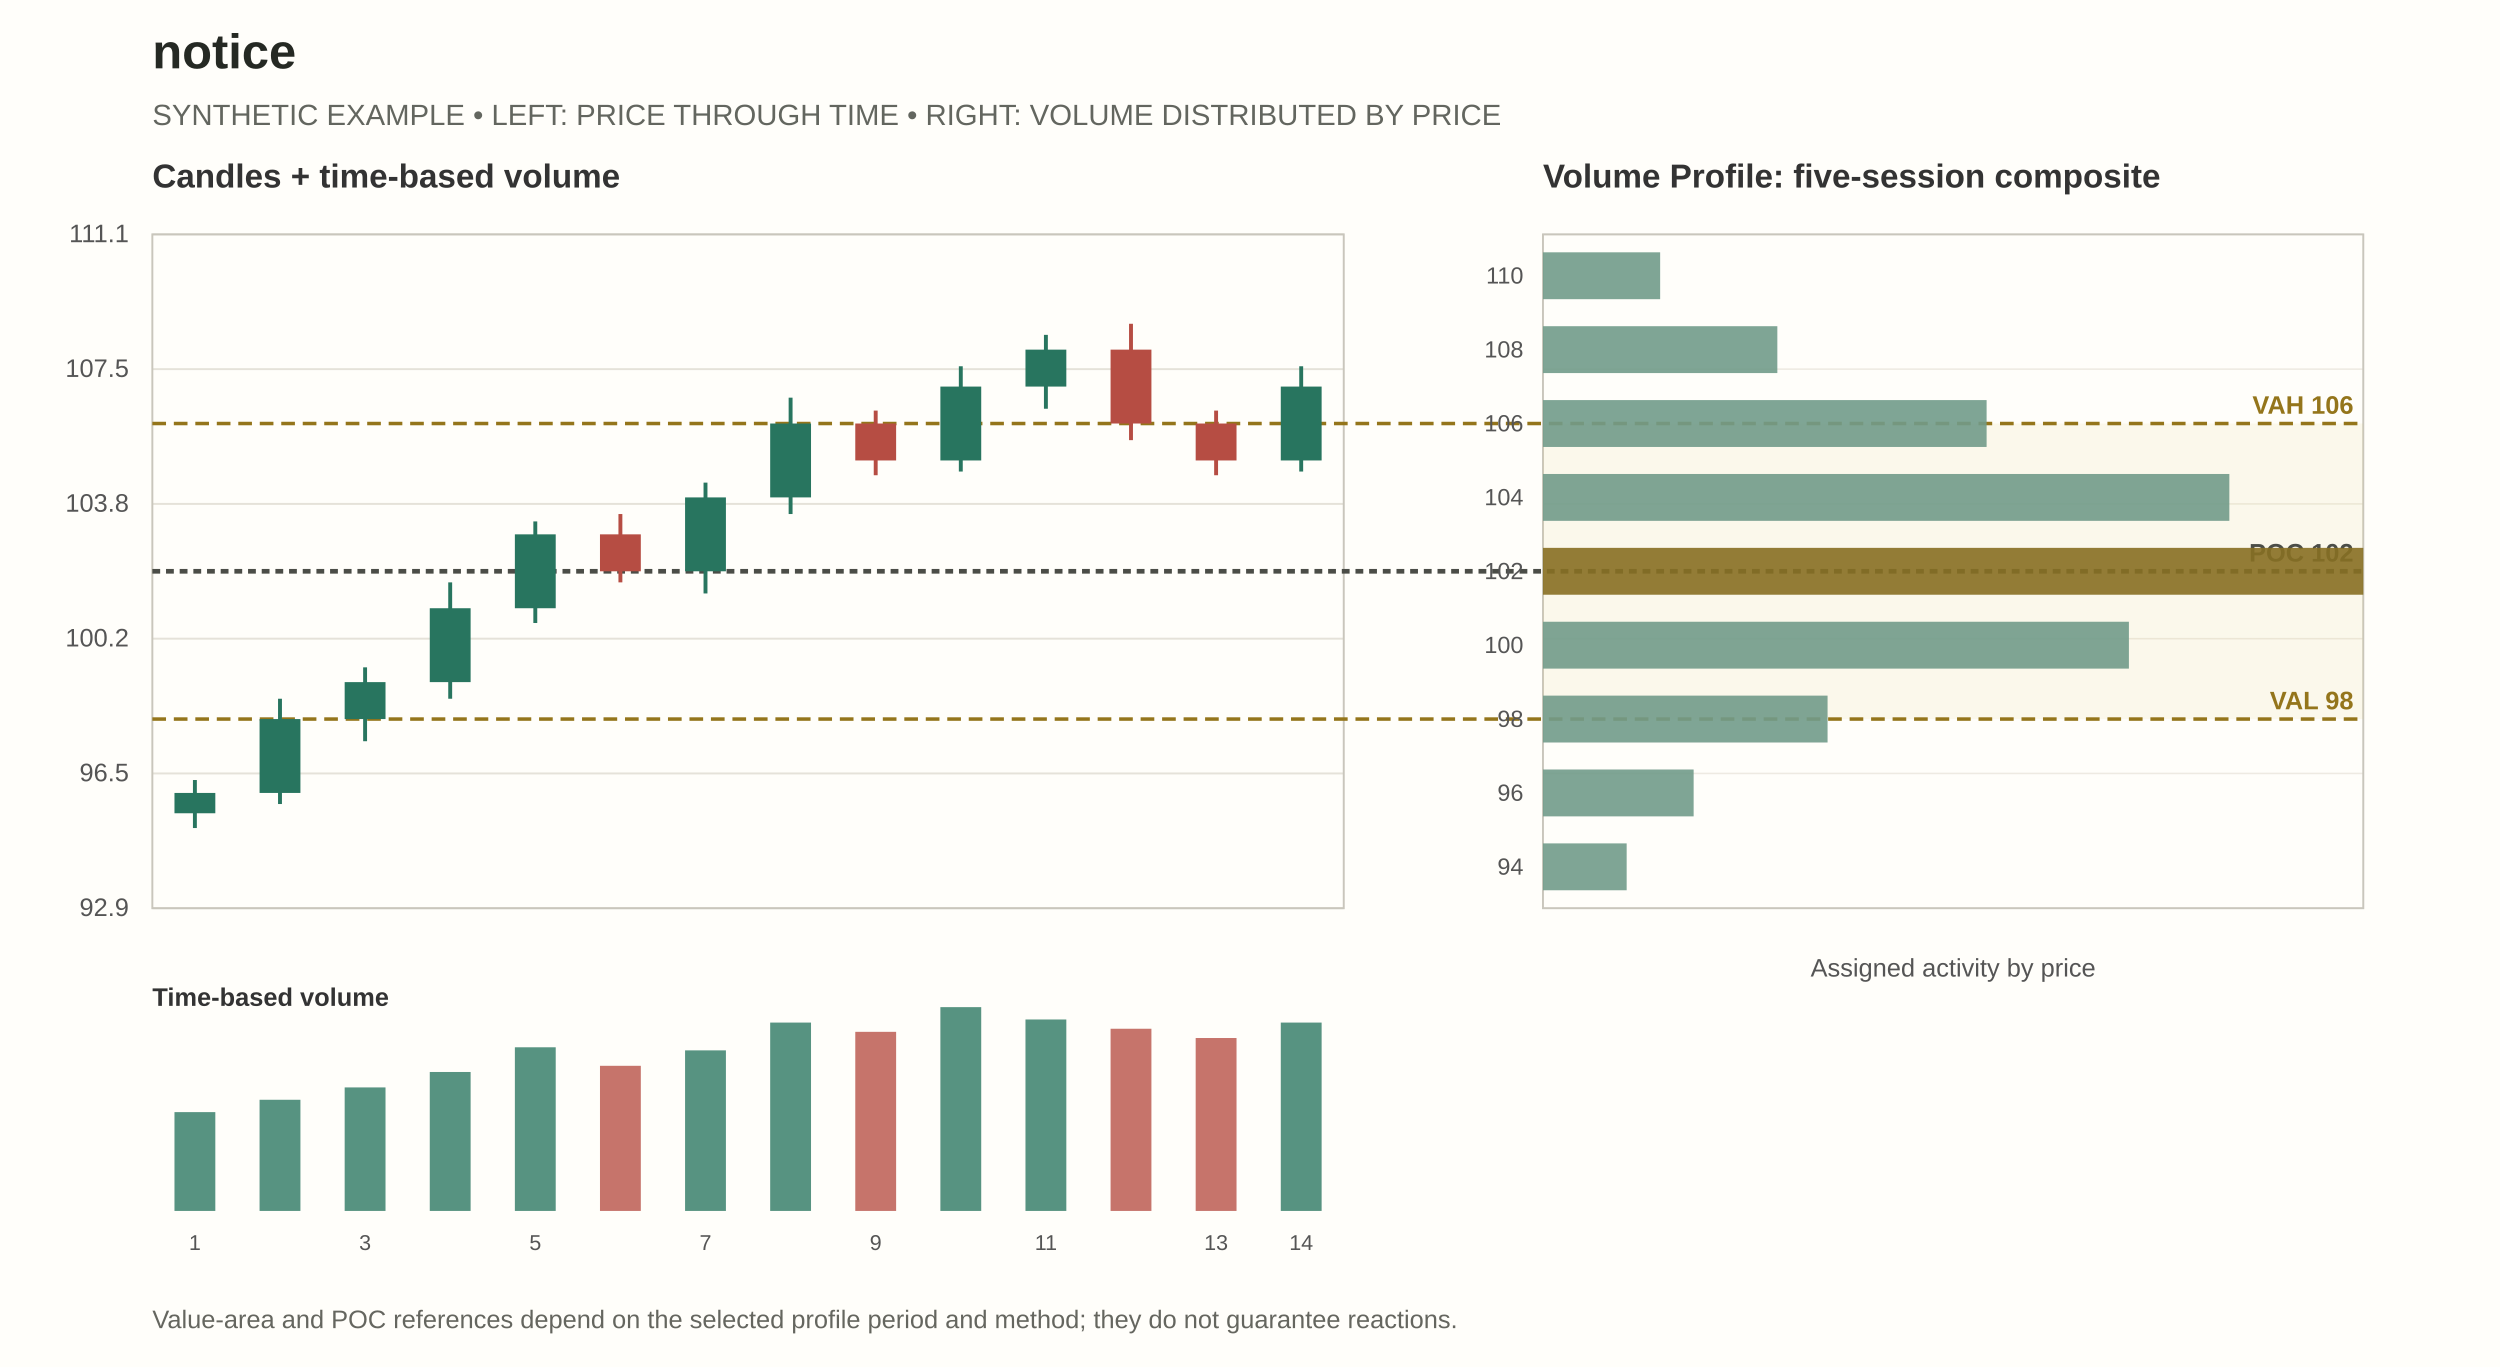
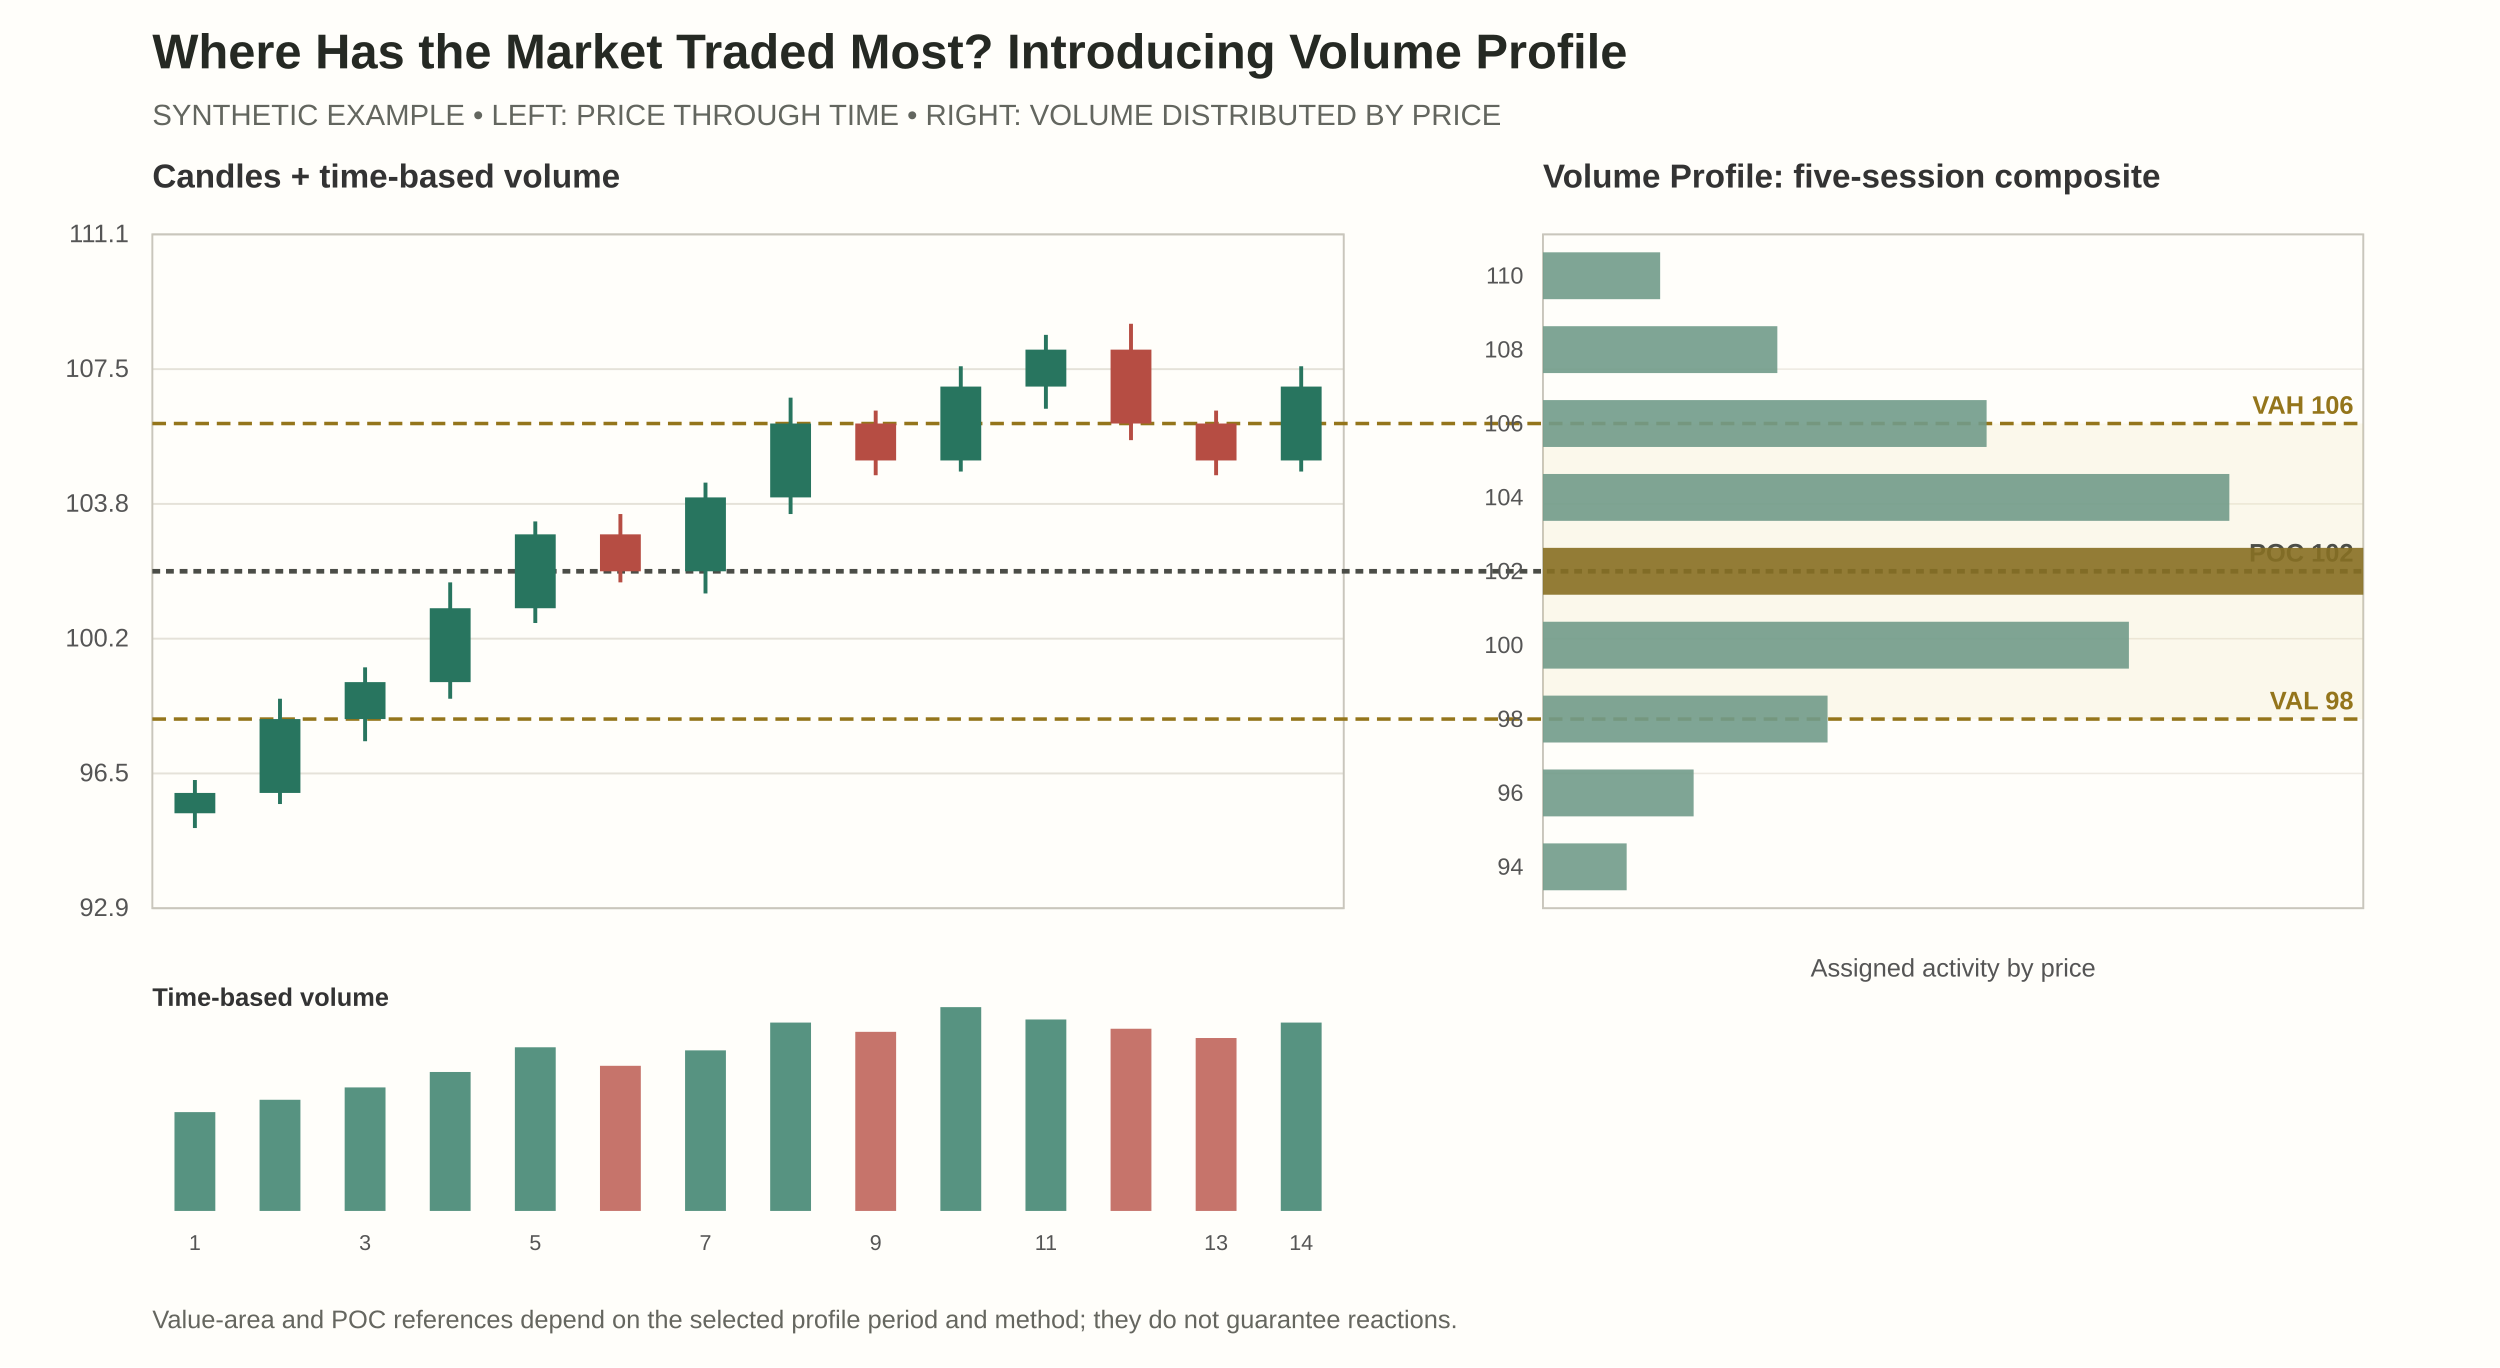
- <svg xmlns="http://www.w3.org/2000/svg" role="img" aria-labelledby="t d" viewBox="0 0 1280 700" width="1280" height="700">
+ <svg xmlns="http://www.w3.org/2000/svg" role="img" aria-labelledby="assetTitle assetDesc" viewBox="0 0 1280 700" width="1280" height="700">
  <rect width="100%" height="100%" fill="#fffefa" />
-   <text x="78" y="35" font-family="Arial,sans-serif" font-size="25" font-weight="700" fill="#252923">notice</text>
+   <text x="78" y="35" font-family="Arial,sans-serif" font-size="25" font-weight="700" fill="#252923">Where Has the Market Traded Most? Introducing Volume Profile</text>
  <text x="78" y="64" font-family="Arial,sans-serif" font-size="15" fill="#63665f">SYNTHETIC EXAMPLE • LEFT: PRICE THROUGH TIME • RIGHT: VOLUME DISTRIBUTED BY PRICE</text>
  <text x="78" y="96" font-family="Arial,sans-serif" font-size="17" font-weight="700" fill="#333">Candles + time-based volume</text>
  <text x="790" y="96" font-family="Arial,sans-serif" font-size="17" font-weight="700" fill="#333">Volume Profile: five-session composite</text>
  <line x1="78" x2="688" y1="465" y2="465" stroke="#e5e2d9" />
  <line x1="790" x2="1210" y1="465" y2="465" stroke="#eeeae2" stroke-width=".8" />
  <text x="66" y="469" text-anchor="end" font-family="Arial,sans-serif" font-size="13" fill="#555">92.9</text>
  <line x1="78" x2="688" y1="396" y2="396" stroke="#e5e2d9" />
  <line x1="790" x2="1210" y1="396" y2="396" stroke="#eeeae2" stroke-width=".8" />
  <text x="66" y="400" text-anchor="end" font-family="Arial,sans-serif" font-size="13" fill="#555">96.5</text>
  <line x1="78" x2="688" y1="327" y2="327" stroke="#e5e2d9" />
  <line x1="790" x2="1210" y1="327" y2="327" stroke="#eeeae2" stroke-width=".8" />
  <text x="66" y="331" text-anchor="end" font-family="Arial,sans-serif" font-size="13" fill="#555">100.2</text>
  <line x1="78" x2="688" y1="258" y2="258" stroke="#e5e2d9" />
  <line x1="790" x2="1210" y1="258" y2="258" stroke="#eeeae2" stroke-width=".8" />
  <text x="66" y="262" text-anchor="end" font-family="Arial,sans-serif" font-size="13" fill="#555">103.8</text>
  <line x1="78" x2="688" y1="189" y2="189" stroke="#e5e2d9" />
  <line x1="790" x2="1210" y1="189" y2="189" stroke="#eeeae2" stroke-width=".8" />
  <text x="66" y="193" text-anchor="end" font-family="Arial,sans-serif" font-size="13" fill="#555">107.5</text>
  <line x1="78" x2="688" y1="120" y2="120" stroke="#e5e2d9" />
  <line x1="790" x2="1210" y1="120" y2="120" stroke="#eeeae2" stroke-width=".8" />
  <text x="66" y="124" text-anchor="end" font-family="Arial,sans-serif" font-size="13" fill="#555">111.1</text>
  <rect x="78" y="120" width="610" height="345" fill="none" stroke="#c9c6bc" />
  <rect x="790" y="120" width="420" height="345" fill="none" stroke="#c9c6bc" />
  <rect x="790" y="216.842" width="420" height="151.316" fill="#dfc66b" opacity=".11" />
  <line x1="78" x2="1210" y1="216.842" y2="216.842" stroke="#94751b" stroke-width="1.8" stroke-dasharray="7 4" />
  <text x="1205" y="211.842" text-anchor="end" font-family="Arial,sans-serif" font-size="13" font-weight="700" fill="#94751b">VAH 106</text>
  <line x1="78" x2="1210" y1="368.158" y2="368.158" stroke="#94751b" stroke-width="1.8" stroke-dasharray="7 4" />
  <text x="1205" y="363.158" text-anchor="end" font-family="Arial,sans-serif" font-size="13" font-weight="700" fill="#94751b">VAL 98</text>
  <line x1="78" x2="1210" y1="292.5" y2="292.5" stroke="#4b4d47" stroke-width="2.4" stroke-dasharray="4 3" />
  <text x="1205" y="287.5" text-anchor="end" font-family="Arial,sans-serif" font-size="13" font-weight="700" fill="#4b4d47">POC 102</text>
  <line x1="99.786" x2="99.786" y1="399.367" y2="423.956" stroke="#28755f" stroke-width="2" />
  <rect x="89.329" y="405.987" width="20.914" height="10.403" fill="#28755f" />
  <text x="99.786" y="640" text-anchor="middle" font-family="Arial,sans-serif" font-size="11" fill="#555">1</text>
  <rect x="89.329" y="569.407" width="20.914" height="50.593" fill="#28755f" opacity=".78" />
  <line x1="143.357" x2="143.357" y1="357.755" y2="411.661" stroke="#28755f" stroke-width="2" />
  <rect x="132.9" y="368.158" width="20.914" height="37.829" fill="#28755f" />
  <rect x="132.9" y="563.083" width="20.914" height="56.917" fill="#28755f" opacity=".78" />
  <line x1="186.929" x2="186.929" y1="341.678" y2="379.507" stroke="#28755f" stroke-width="2" />
  <rect x="176.471" y="349.243" width="20.914" height="18.914" fill="#28755f" />
  <text x="186.929" y="640" text-anchor="middle" font-family="Arial,sans-serif" font-size="11" fill="#555">3</text>
  <rect x="176.471" y="556.759" width="20.914" height="63.241" fill="#28755f" opacity=".78" />
  <line x1="230.5" x2="230.5" y1="298.174" y2="357.755" stroke="#28755f" stroke-width="2" />
  <rect x="220.043" y="311.414" width="20.914" height="37.829" fill="#28755f" />
  <rect x="220.043" y="548.854" width="20.914" height="71.146" fill="#28755f" opacity=".78" />
  <line x1="274.071" x2="274.071" y1="266.965" y2="318.98" stroke="#28755f" stroke-width="2" />
  <rect x="263.614" y="273.586" width="20.914" height="37.829" fill="#28755f" />
  <text x="274.071" y="640" text-anchor="middle" font-family="Arial,sans-serif" font-size="11" fill="#555">5</text>
  <rect x="263.614" y="536.206" width="20.914" height="83.794" fill="#28755f" opacity=".78" />
  <line x1="317.643" x2="317.643" y1="263.183" y2="298.174" stroke="#b64d43" stroke-width="2" />
  <rect x="307.186" y="273.586" width="20.914" height="18.914" fill="#b64d43" />
  <rect x="307.186" y="545.692" width="20.914" height="74.308" fill="#b64d43" opacity=".78" />
  <line x1="361.214" x2="361.214" y1="247.105" y2="303.849" stroke="#28755f" stroke-width="2" />
  <rect x="350.757" y="254.671" width="20.914" height="37.829" fill="#28755f" />
  <text x="361.214" y="640" text-anchor="middle" font-family="Arial,sans-serif" font-size="11" fill="#555">7</text>
  <rect x="350.757" y="537.787" width="20.914" height="82.213" fill="#28755f" opacity=".78" />
  <line x1="404.786" x2="404.786" y1="203.602" y2="263.183" stroke="#28755f" stroke-width="2" />
  <rect x="394.329" y="216.842" width="20.914" height="37.829" fill="#28755f" />
  <rect x="394.329" y="523.557" width="20.914" height="96.443" fill="#28755f" opacity=".78" />
  <line x1="448.357" x2="448.357" y1="210.222" y2="243.322" stroke="#b64d43" stroke-width="2" />
  <rect x="437.9" y="216.842" width="20.914" height="18.914" fill="#b64d43" />
  <text x="448.357" y="640" text-anchor="middle" font-family="Arial,sans-serif" font-size="11" fill="#555">9</text>
  <rect x="437.9" y="528.3" width="20.914" height="91.7" fill="#b64d43" opacity=".78" />
  <line x1="491.929" x2="491.929" y1="187.525" y2="241.431" stroke="#28755f" stroke-width="2" />
  <rect x="481.471" y="197.928" width="20.914" height="37.829" fill="#28755f" />
  <rect x="481.471" y="515.652" width="20.914" height="104.348" fill="#28755f" opacity=".78" />
  <line x1="535.5" x2="535.5" y1="171.447" y2="209.276" stroke="#28755f" stroke-width="2" />
  <rect x="525.043" y="179.013" width="20.914" height="18.914" fill="#28755f" />
  <text x="535.5" y="640" text-anchor="middle" font-family="Arial,sans-serif" font-size="11" fill="#555">11</text>
  <rect x="525.043" y="521.976" width="20.914" height="98.024" fill="#28755f" opacity=".78" />
  <line x1="579.071" x2="579.071" y1="165.773" y2="225.354" stroke="#b64d43" stroke-width="2" />
  <rect x="568.614" y="179.013" width="20.914" height="37.829" fill="#b64d43" />
  <rect x="568.614" y="526.719" width="20.914" height="93.281" fill="#b64d43" opacity=".78" />
  <line x1="622.643" x2="622.643" y1="210.222" y2="243.322" stroke="#b64d43" stroke-width="2" />
  <rect x="612.186" y="216.842" width="20.914" height="18.914" fill="#b64d43" />
  <text x="622.643" y="640" text-anchor="middle" font-family="Arial,sans-serif" font-size="11" fill="#555">13</text>
  <rect x="612.186" y="531.462" width="20.914" height="88.538" fill="#b64d43" opacity=".78" />
  <line x1="666.214" x2="666.214" y1="187.525" y2="241.431" stroke="#28755f" stroke-width="2" />
  <rect x="655.757" y="197.928" width="20.914" height="37.829" fill="#28755f" />
  <text x="666.214" y="640" text-anchor="middle" font-family="Arial,sans-serif" font-size="11" fill="#555">14</text>
  <rect x="655.757" y="523.557" width="20.914" height="96.443" fill="#28755f" opacity=".78" />
  <text x="78" y="515" font-family="Arial,sans-serif" font-size="13" font-weight="700" fill="#333">Time-based volume</text>
  <rect x="790" y="431.816" width="42.857" height="24" fill="#719b8a" opacity=".9" />
  <text x="780" y="447.816" text-anchor="end" font-family="Arial,sans-serif" font-size="12" fill="#555">94</text>
  <rect x="790" y="393.987" width="77.143" height="24" fill="#719b8a" opacity=".9" />
  <text x="780" y="409.987" text-anchor="end" font-family="Arial,sans-serif" font-size="12" fill="#555">96</text>
  <rect x="790" y="356.158" width="145.714" height="24" fill="#719b8a" opacity=".9" />
  <text x="780" y="372.158" text-anchor="end" font-family="Arial,sans-serif" font-size="12" fill="#555">98</text>
  <rect x="790" y="318.329" width="300" height="24" fill="#719b8a" opacity=".9" />
  <text x="780" y="334.329" text-anchor="end" font-family="Arial,sans-serif" font-size="12" fill="#555">100</text>
  <rect x="790" y="280.5" width="420" height="24" fill="#876f22" opacity=".9" />
  <text x="780" y="296.5" text-anchor="end" font-family="Arial,sans-serif" font-size="12" fill="#555">102</text>
  <rect x="790" y="242.671" width="351.429" height="24" fill="#719b8a" opacity=".9" />
  <text x="780" y="258.671" text-anchor="end" font-family="Arial,sans-serif" font-size="12" fill="#555">104</text>
  <rect x="790" y="204.842" width="227.143" height="24" fill="#719b8a" opacity=".9" />
  <text x="780" y="220.842" text-anchor="end" font-family="Arial,sans-serif" font-size="12" fill="#555">106</text>
  <rect x="790" y="167.013" width="120" height="24" fill="#719b8a" opacity=".9" />
  <text x="780" y="183.013" text-anchor="end" font-family="Arial,sans-serif" font-size="12" fill="#555">108</text>
  <rect x="790" y="129.184" width="60" height="24" fill="#719b8a" opacity=".9" />
  <text x="780" y="145.184" text-anchor="end" font-family="Arial,sans-serif" font-size="12" fill="#555">110</text>
  <text x="1000" y="500" text-anchor="middle" font-family="Arial,sans-serif" font-size="13" fill="#555">Assigned activity by price</text>
  <text x="78" y="680" font-family="Arial,sans-serif" font-size="13" fill="#65665f">Value-area and POC references depend on the selected profile period and method; they do not guarantee reactions.</text>
</svg>
